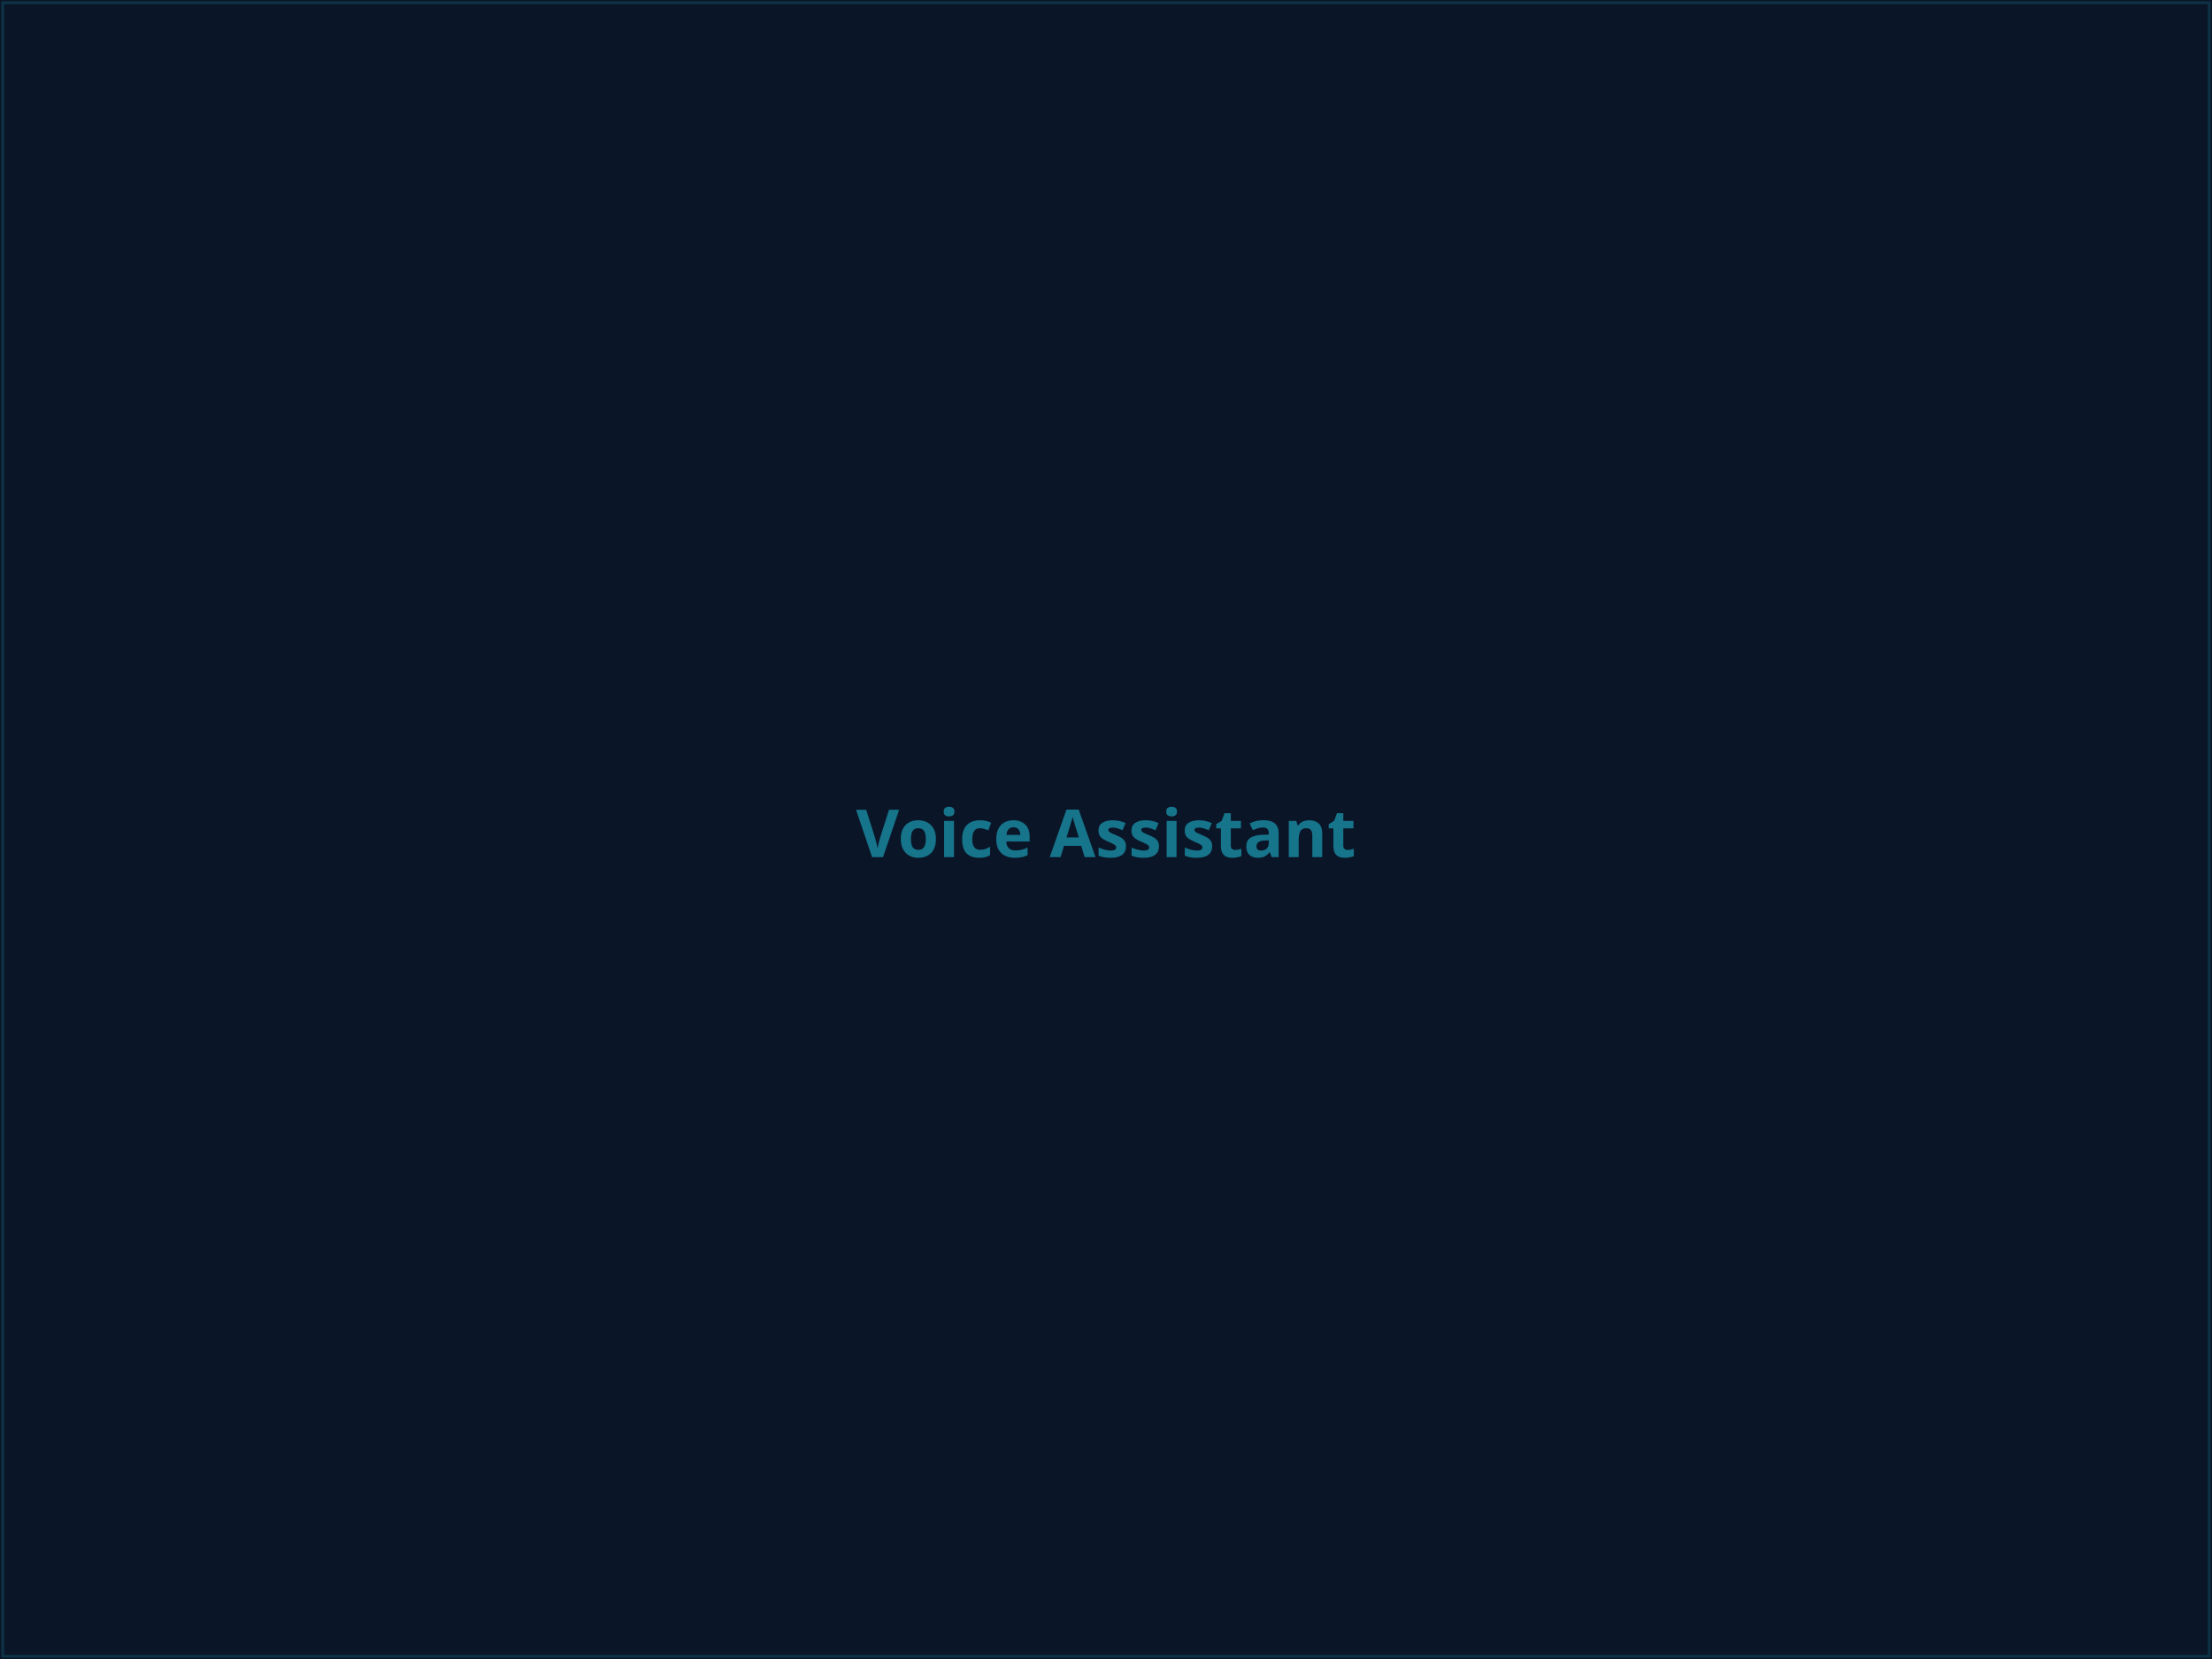
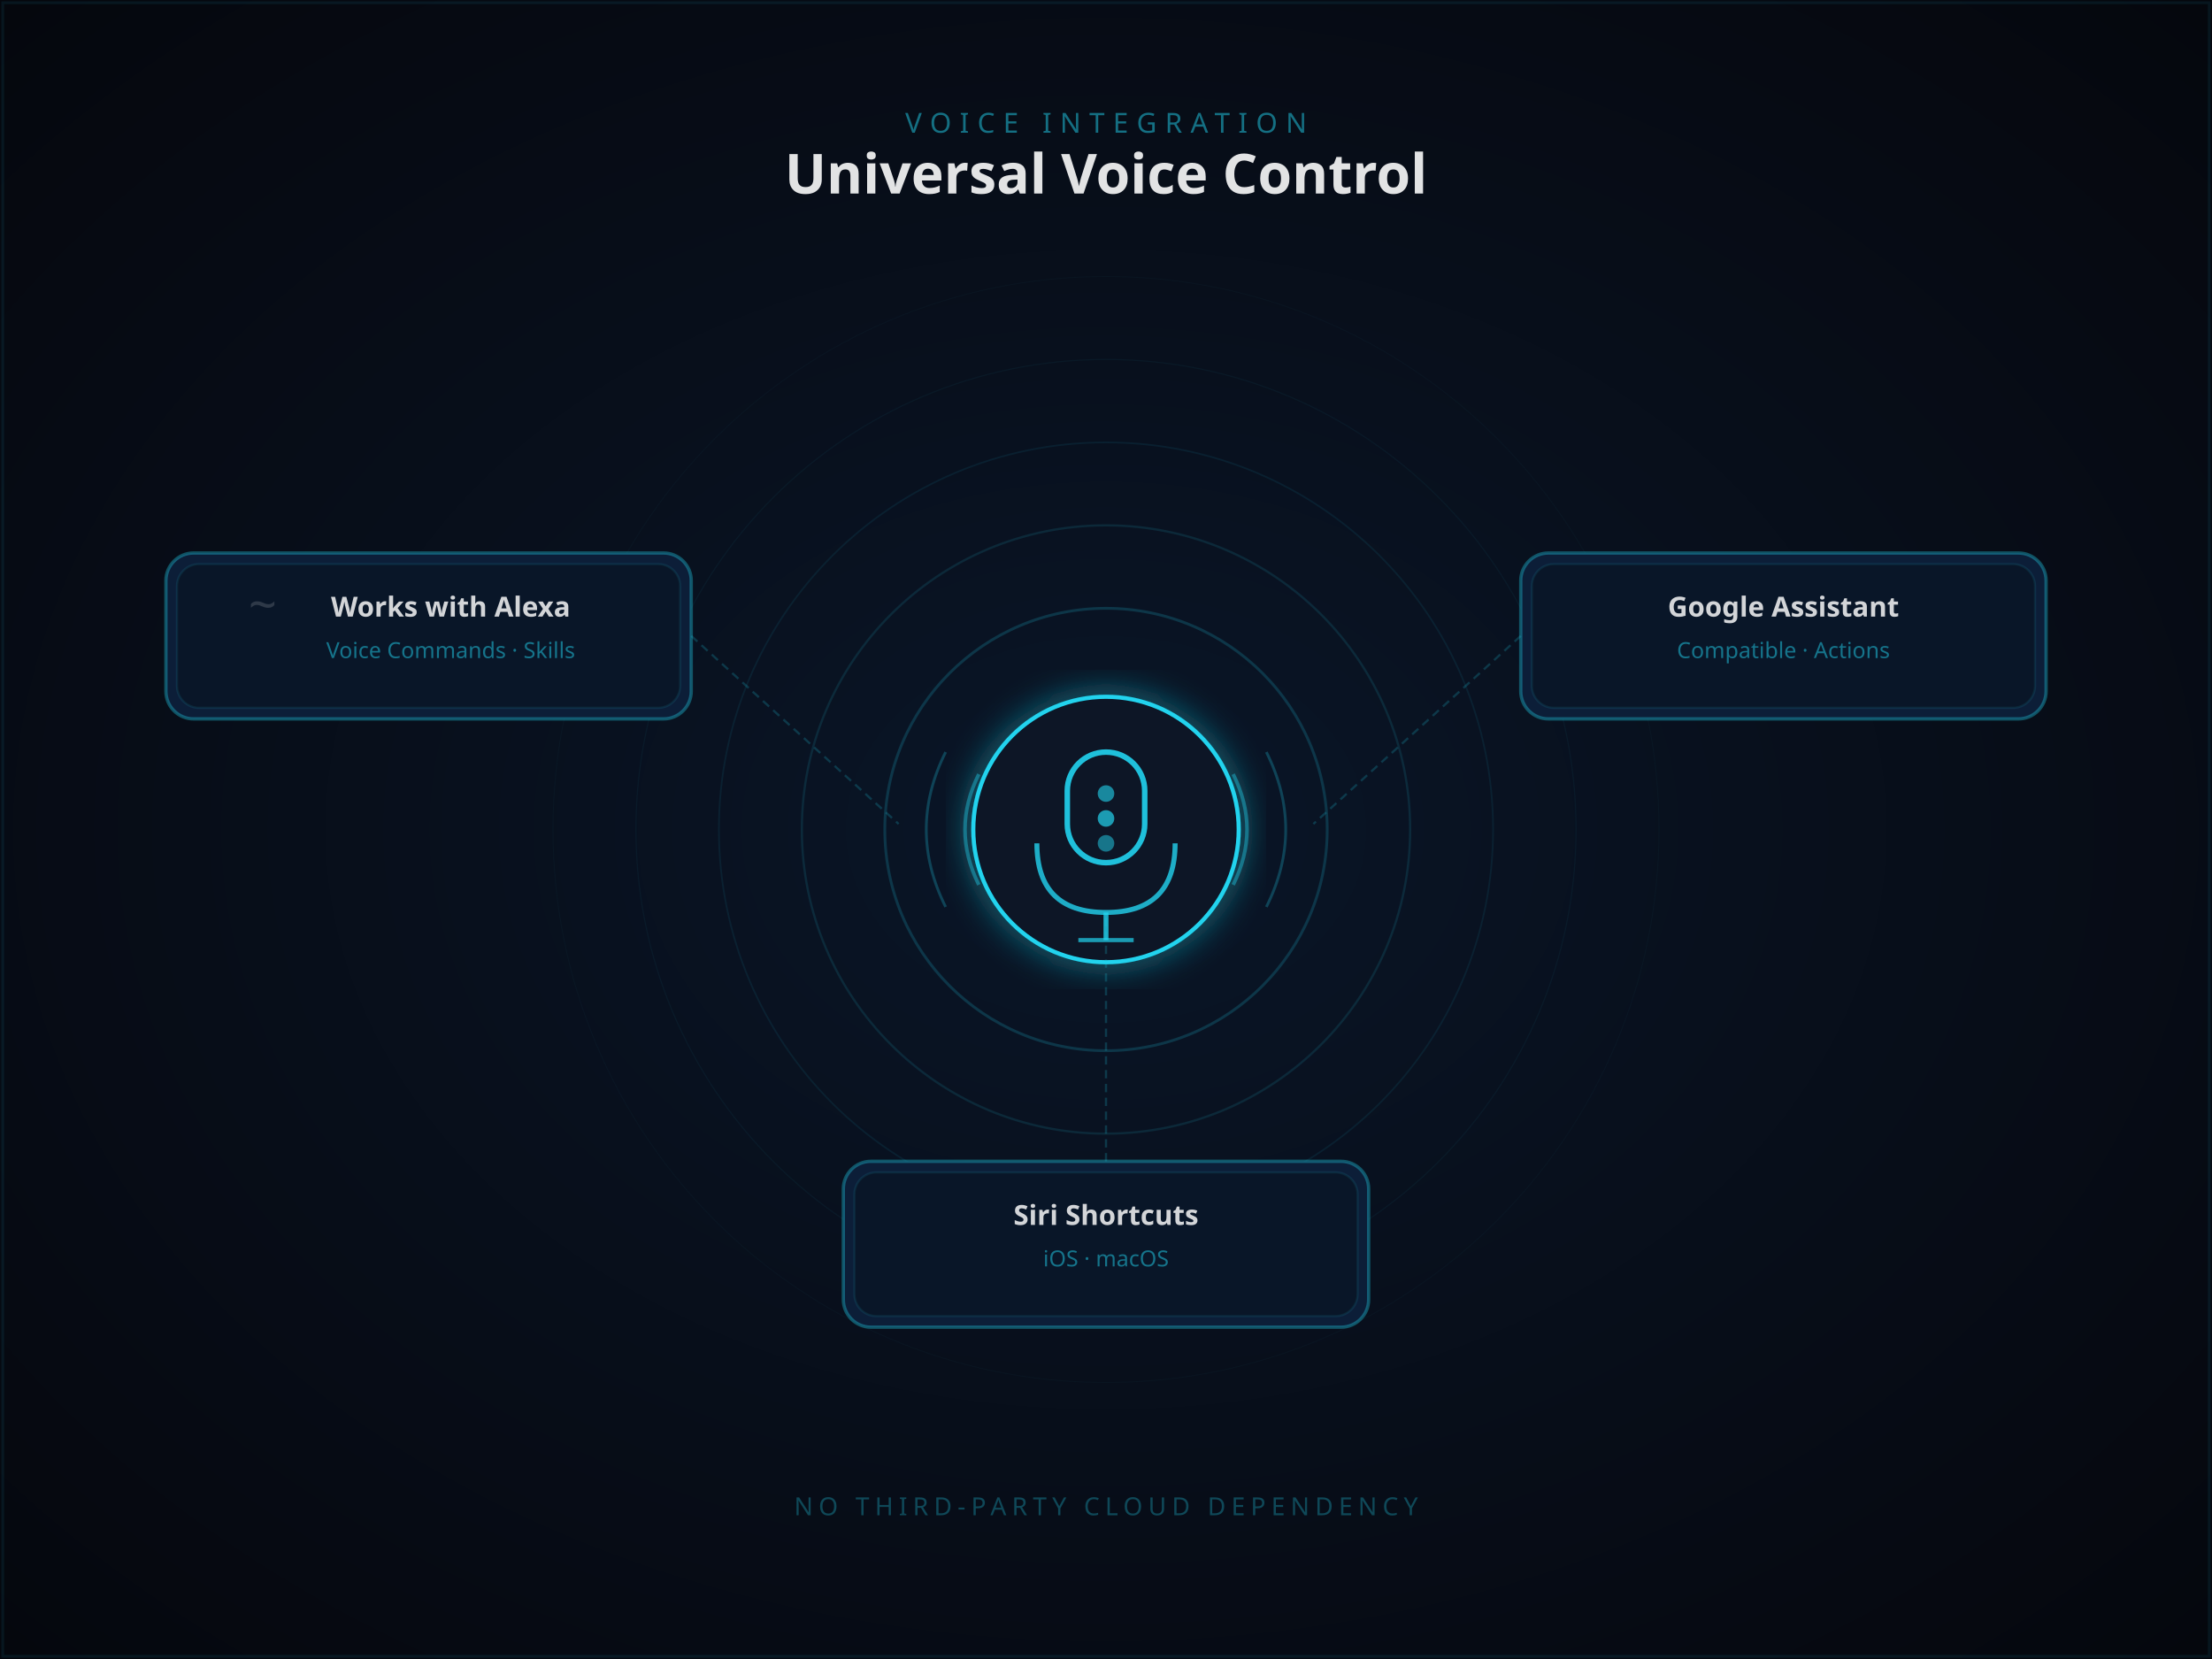
- <svg xmlns="http://www.w3.org/2000/svg" viewBox="0 0 800 600" role="img" aria-label="Voice Assistant">
-   <rect width="800" height="600" fill="#0a1628" />
-   <rect x="1" y="1" width="798" height="598" fill="none" stroke="rgba(34,211,238,0.15)" stroke-width="1" />
-   <text x="400" y="310" text-anchor="middle" font-family="system-ui,sans-serif" font-size="24" font-weight="600" fill="rgba(34,211,238,0.5)">Voice Assistant</text>
+ <svg xmlns="http://www.w3.org/2000/svg" viewBox="0 0 800 600" role="img" aria-label="Zakey Voice Assistant Integration">
+   <defs>
+     <radialGradient id="va-bg" cx="50%" cy="50%" r="70%">
+       <stop offset="0%" stop-color="#0a1628" />
+       <stop offset="100%" stop-color="#05070d" />
+     </radialGradient>
+     <radialGradient id="va-mic-glow" cx="50%" cy="50%" r="50%">
+       <stop offset="0%" stop-color="#22d3ee" stop-opacity="0.22" />
+       <stop offset="100%" stop-color="#22d3ee" stop-opacity="0" />
+     </radialGradient>
+     <filter id="va-glow">
+       <feGaussianBlur stdDeviation="6" result="b" />
+       <feMerge>
+         <feMergeNode in="b" />
+         <feMergeNode in="SourceGraphic" />
+       </feMerge>
+     </filter>
+   </defs>
+   <rect width="800" height="600" fill="url(#va-bg)" />
+   <rect x="1" y="1" width="798" height="598" fill="none" stroke="rgba(34,211,238,0.08)" stroke-width="1" />
+   <text x="400" y="48" text-anchor="middle" font-family="system-ui, sans-serif" font-size="10" fill="rgba(34,211,238,0.5)" letter-spacing="3">VOICE INTEGRATION</text>
+   <text x="400" y="70" text-anchor="middle" font-family="system-ui, sans-serif" font-size="20" font-weight="700" fill="rgba(255,255,255,0.88)">Universal Voice Control</text>
+   <circle cx="400" cy="300" r="55" fill="url(#va-mic-glow)" />
+   <circle cx="400" cy="300" r="80" fill="none" stroke="#22d3ee" stroke-width="1" stroke-opacity="0.18" />
+   <circle cx="400" cy="300" r="110" fill="none" stroke="#22d3ee" stroke-width="0.8" stroke-opacity="0.12" />
+   <circle cx="400" cy="300" r="140" fill="none" stroke="#22d3ee" stroke-width="0.6" stroke-opacity="0.08" />
+   <circle cx="400" cy="300" r="170" fill="none" stroke="#22d3ee" stroke-width="0.4" stroke-opacity="0.05" />
+   <circle cx="400" cy="300" r="200" fill="none" stroke="#22d3ee" stroke-width="0.3" stroke-opacity="0.03" />
+   <circle cx="400" cy="300" r="48" fill="#091828" stroke="#22d3ee" stroke-width="1.5" filter="url(#va-glow)" />
+   <rect x="386" y="272" width="28" height="40" rx="14" fill="none" stroke="#22d3ee" stroke-width="2" stroke-opacity="0.9" />
+   <path d="M375,305 Q375,330 400,330 Q425,330 425,305" fill="none" stroke="#22d3ee" stroke-width="1.8" stroke-opacity="0.8" />
+   <line x1="400" y1="330" x2="400" y2="340" stroke="#22d3ee" stroke-width="1.8" stroke-opacity="0.8" />
+   <line x1="390" y1="340" x2="410" y2="340" stroke="#22d3ee" stroke-width="1.5" stroke-opacity="0.7" />
+   <circle cx="400" cy="287" r="3" fill="#22d3ee" opacity="0.6" />
+   <circle cx="400" cy="296" r="3" fill="#22d3ee" opacity="0.7" />
+   <circle cx="400" cy="305" r="3" fill="#22d3ee" opacity="0.5" />
+   <g transform="translate(155,230)">
+     <rect x="-95" y="-30" width="190" height="60" rx="10" fill="#0c1e38" stroke="rgba(34,211,238,0.35)" stroke-width="1.2" />
+     <rect x="-91" y="-26" width="182" height="52" rx="8" fill="#091628" stroke="rgba(34,211,238,0.1)" stroke-width="0.8" />
+     <path d="-75,-5 Q-68,-15 -61,-5 Q-54,5 -47,-5" transform="translate(0,0)" fill="none" stroke="rgba(255,255,255,0.0)" stroke-width="0" />
+     <text x="-60" y="-5" text-anchor="middle" font-family="system-ui, sans-serif" font-size="18" fill="rgba(255,255,255,0.15)">~</text>
+     <text x="8" y="-7" text-anchor="middle" font-family="system-ui, sans-serif" font-size="10" font-weight="600" fill="rgba(255,255,255,0.82)">Works with Alexa</text>
+     <text x="8" y="8" text-anchor="middle" font-family="system-ui, sans-serif" font-size="8" fill="rgba(34,211,238,0.5)">Voice Commands · Skills</text>
+     <line x1="95" y1="0" x2="170" y2="68" stroke="rgba(34,211,238,0.2)" stroke-width="0.8" stroke-dasharray="3,2" />
+   </g>
+   <g transform="translate(645,230)">
+     <rect x="-95" y="-30" width="190" height="60" rx="10" fill="#0c1e38" stroke="rgba(34,211,238,0.35)" stroke-width="1.2" />
+     <rect x="-91" y="-26" width="182" height="52" rx="8" fill="#091628" stroke="rgba(34,211,238,0.1)" stroke-width="0.8" />
+     <text x="0" y="-7" text-anchor="middle" font-family="system-ui, sans-serif" font-size="10" font-weight="600" fill="rgba(255,255,255,0.82)">Google Assistant</text>
+     <text x="0" y="8" text-anchor="middle" font-family="system-ui, sans-serif" font-size="8" fill="rgba(34,211,238,0.5)">Compatible · Actions</text>
+     <line x1="-95" y1="0" x2="-170" y2="68" stroke="rgba(34,211,238,0.2)" stroke-width="0.8" stroke-dasharray="3,2" />
+   </g>
+   <g transform="translate(400,450)">
+     <rect x="-95" y="-30" width="190" height="60" rx="10" fill="#0c1e38" stroke="rgba(34,211,238,0.35)" stroke-width="1.2" />
+     <rect x="-91" y="-26" width="182" height="52" rx="8" fill="#091628" stroke="rgba(34,211,238,0.1)" stroke-width="0.8" />
+     <text x="0" y="-7" text-anchor="middle" font-family="system-ui, sans-serif" font-size="10" font-weight="600" fill="rgba(255,255,255,0.82)">Siri Shortcuts</text>
+     <text x="0" y="8" text-anchor="middle" font-family="system-ui, sans-serif" font-size="8" fill="rgba(34,211,238,0.5)">iOS · macOS</text>
+     <line x1="0" y1="-30" x2="0" y2="-118" stroke="rgba(34,211,238,0.2)" stroke-width="0.8" stroke-dasharray="3,2" />
+   </g>
+   <path d="M354,280 Q344,300 354,320" fill="none" stroke="#22d3ee" stroke-width="1.3" stroke-opacity="0.4" />
+   <path d="M342,272 Q328,300 342,328" fill="none" stroke="#22d3ee" stroke-width="1" stroke-opacity="0.25" />
+   <path d="M446,280 Q456,300 446,320" fill="none" stroke="#22d3ee" stroke-width="1.3" stroke-opacity="0.4" />
+   <path d="M458,272 Q472,300 458,328" fill="none" stroke="#22d3ee" stroke-width="1" stroke-opacity="0.25" />
+   <text x="400" y="548" text-anchor="middle" font-family="system-ui, sans-serif" font-size="9" fill="rgba(34,211,238,0.3)" letter-spacing="2">NO THIRD-PARTY CLOUD DEPENDENCY</text>
</svg>
